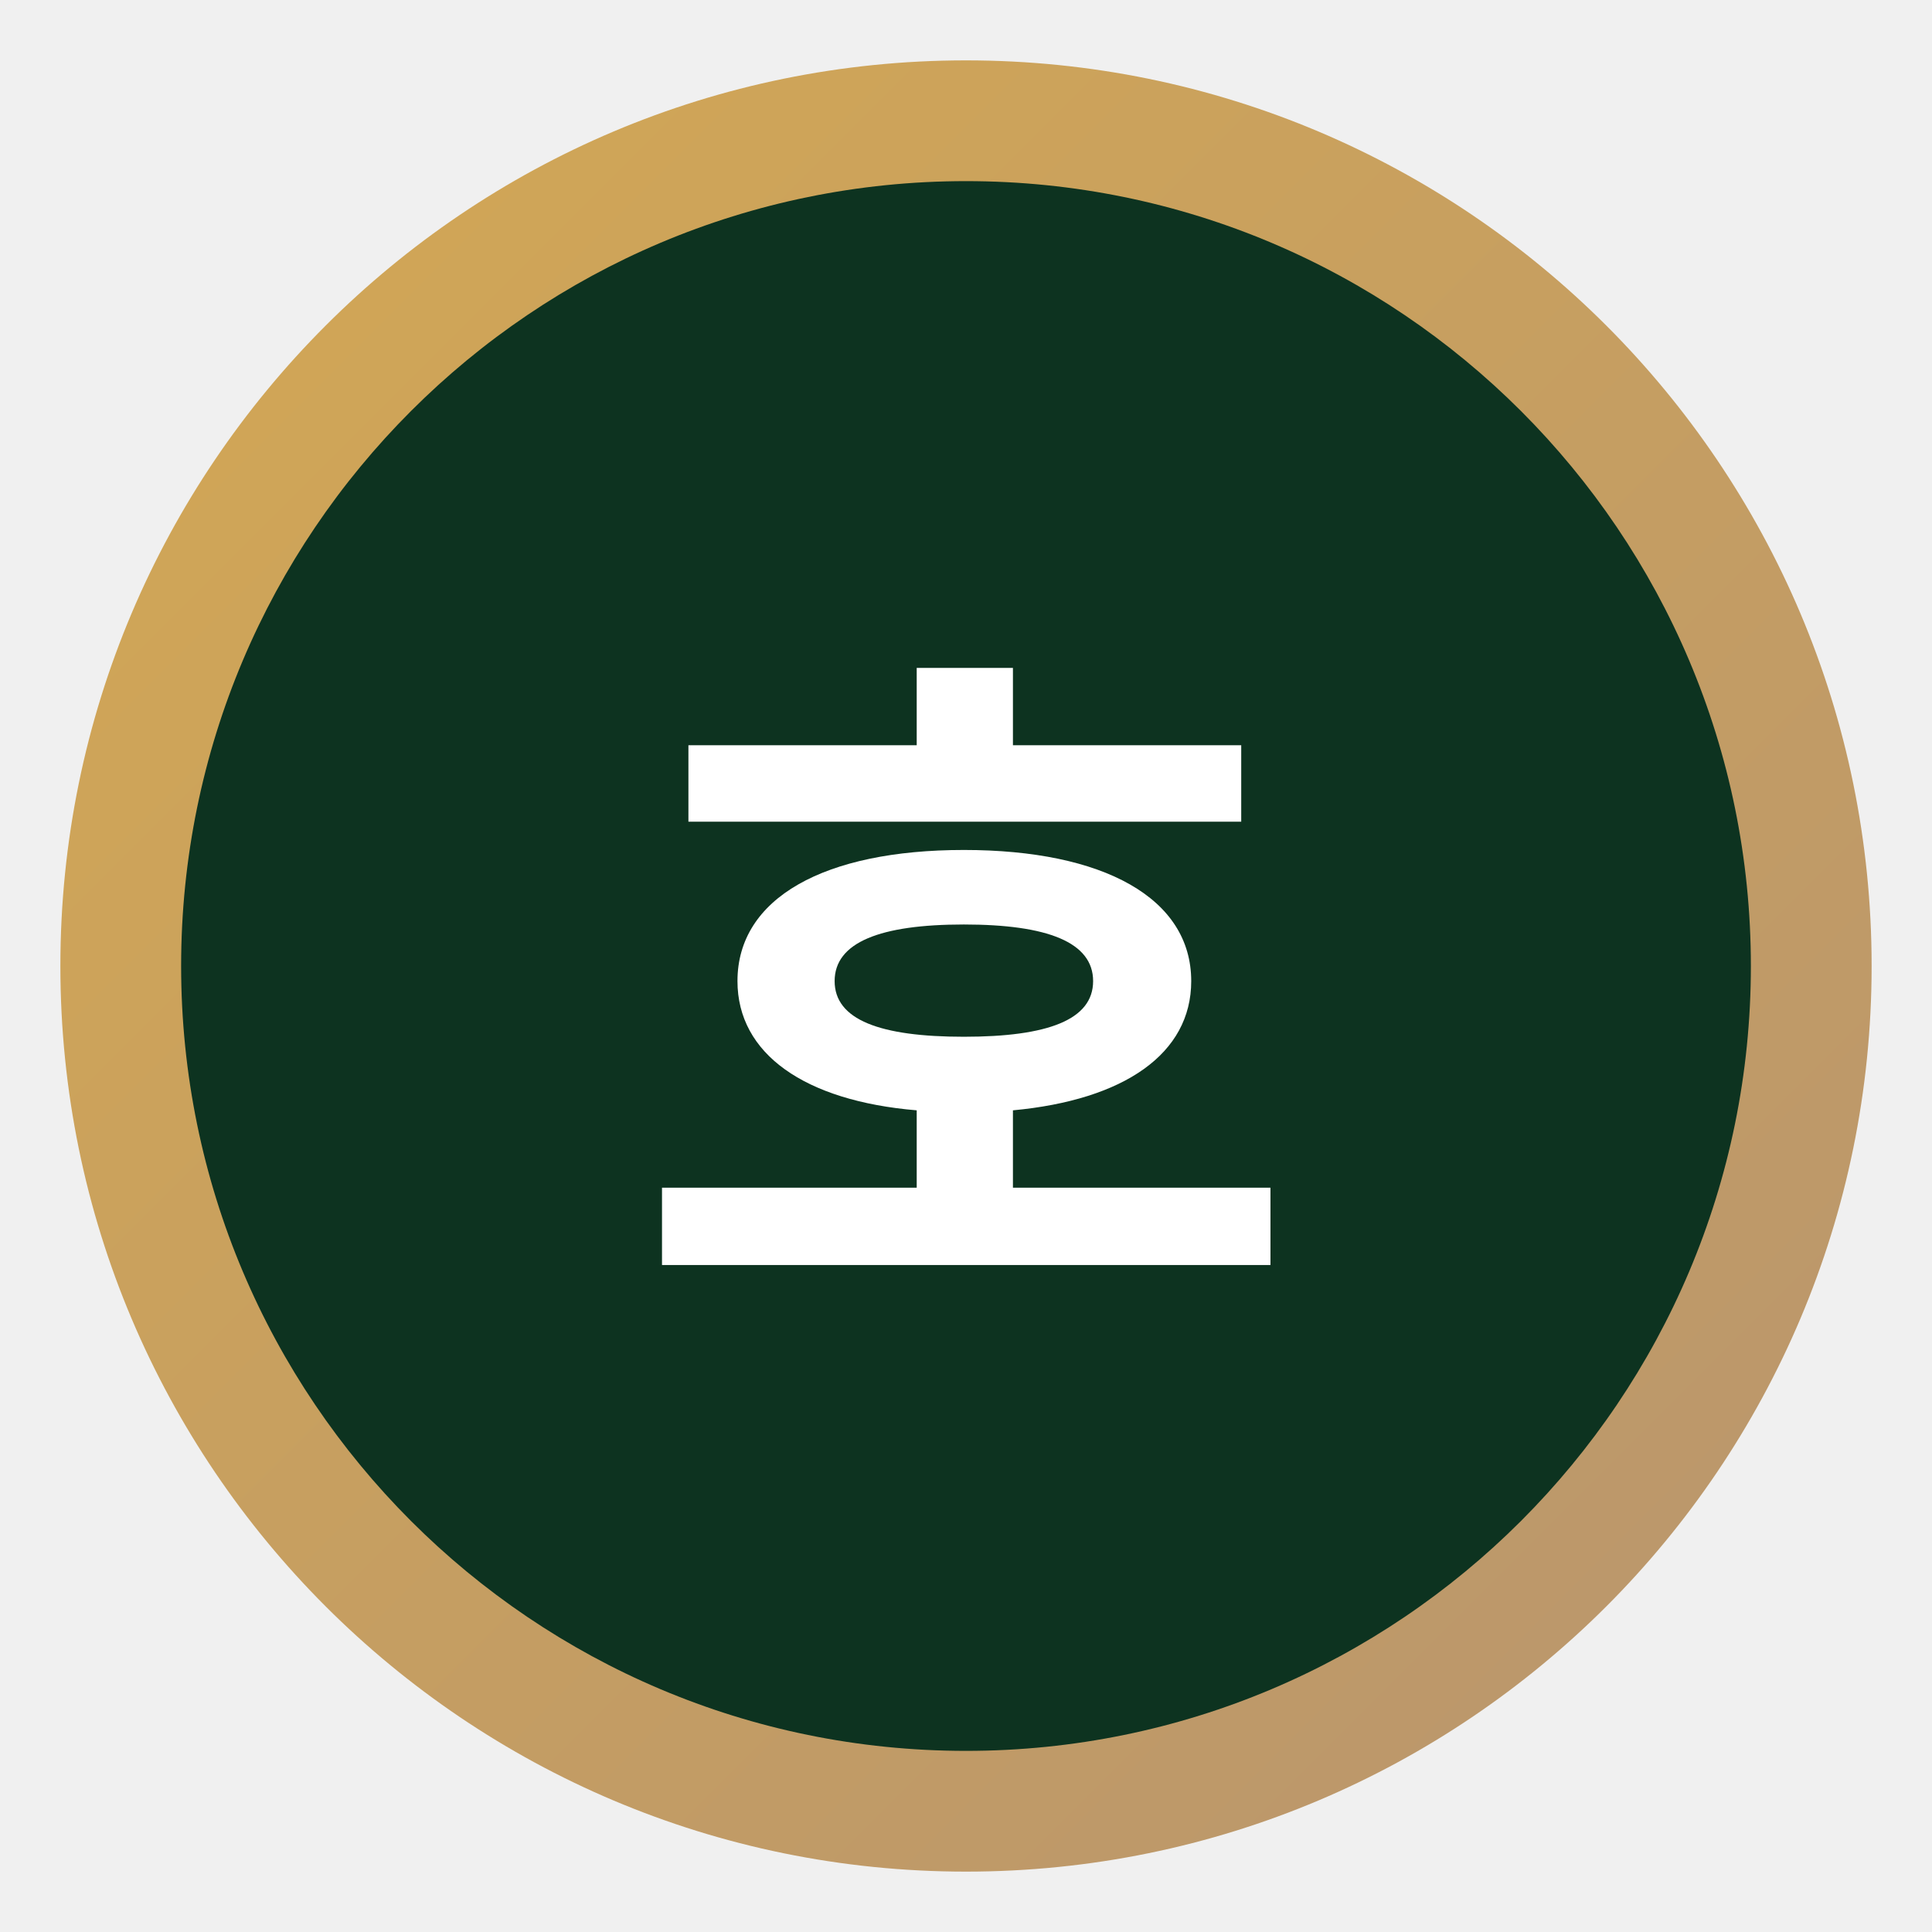
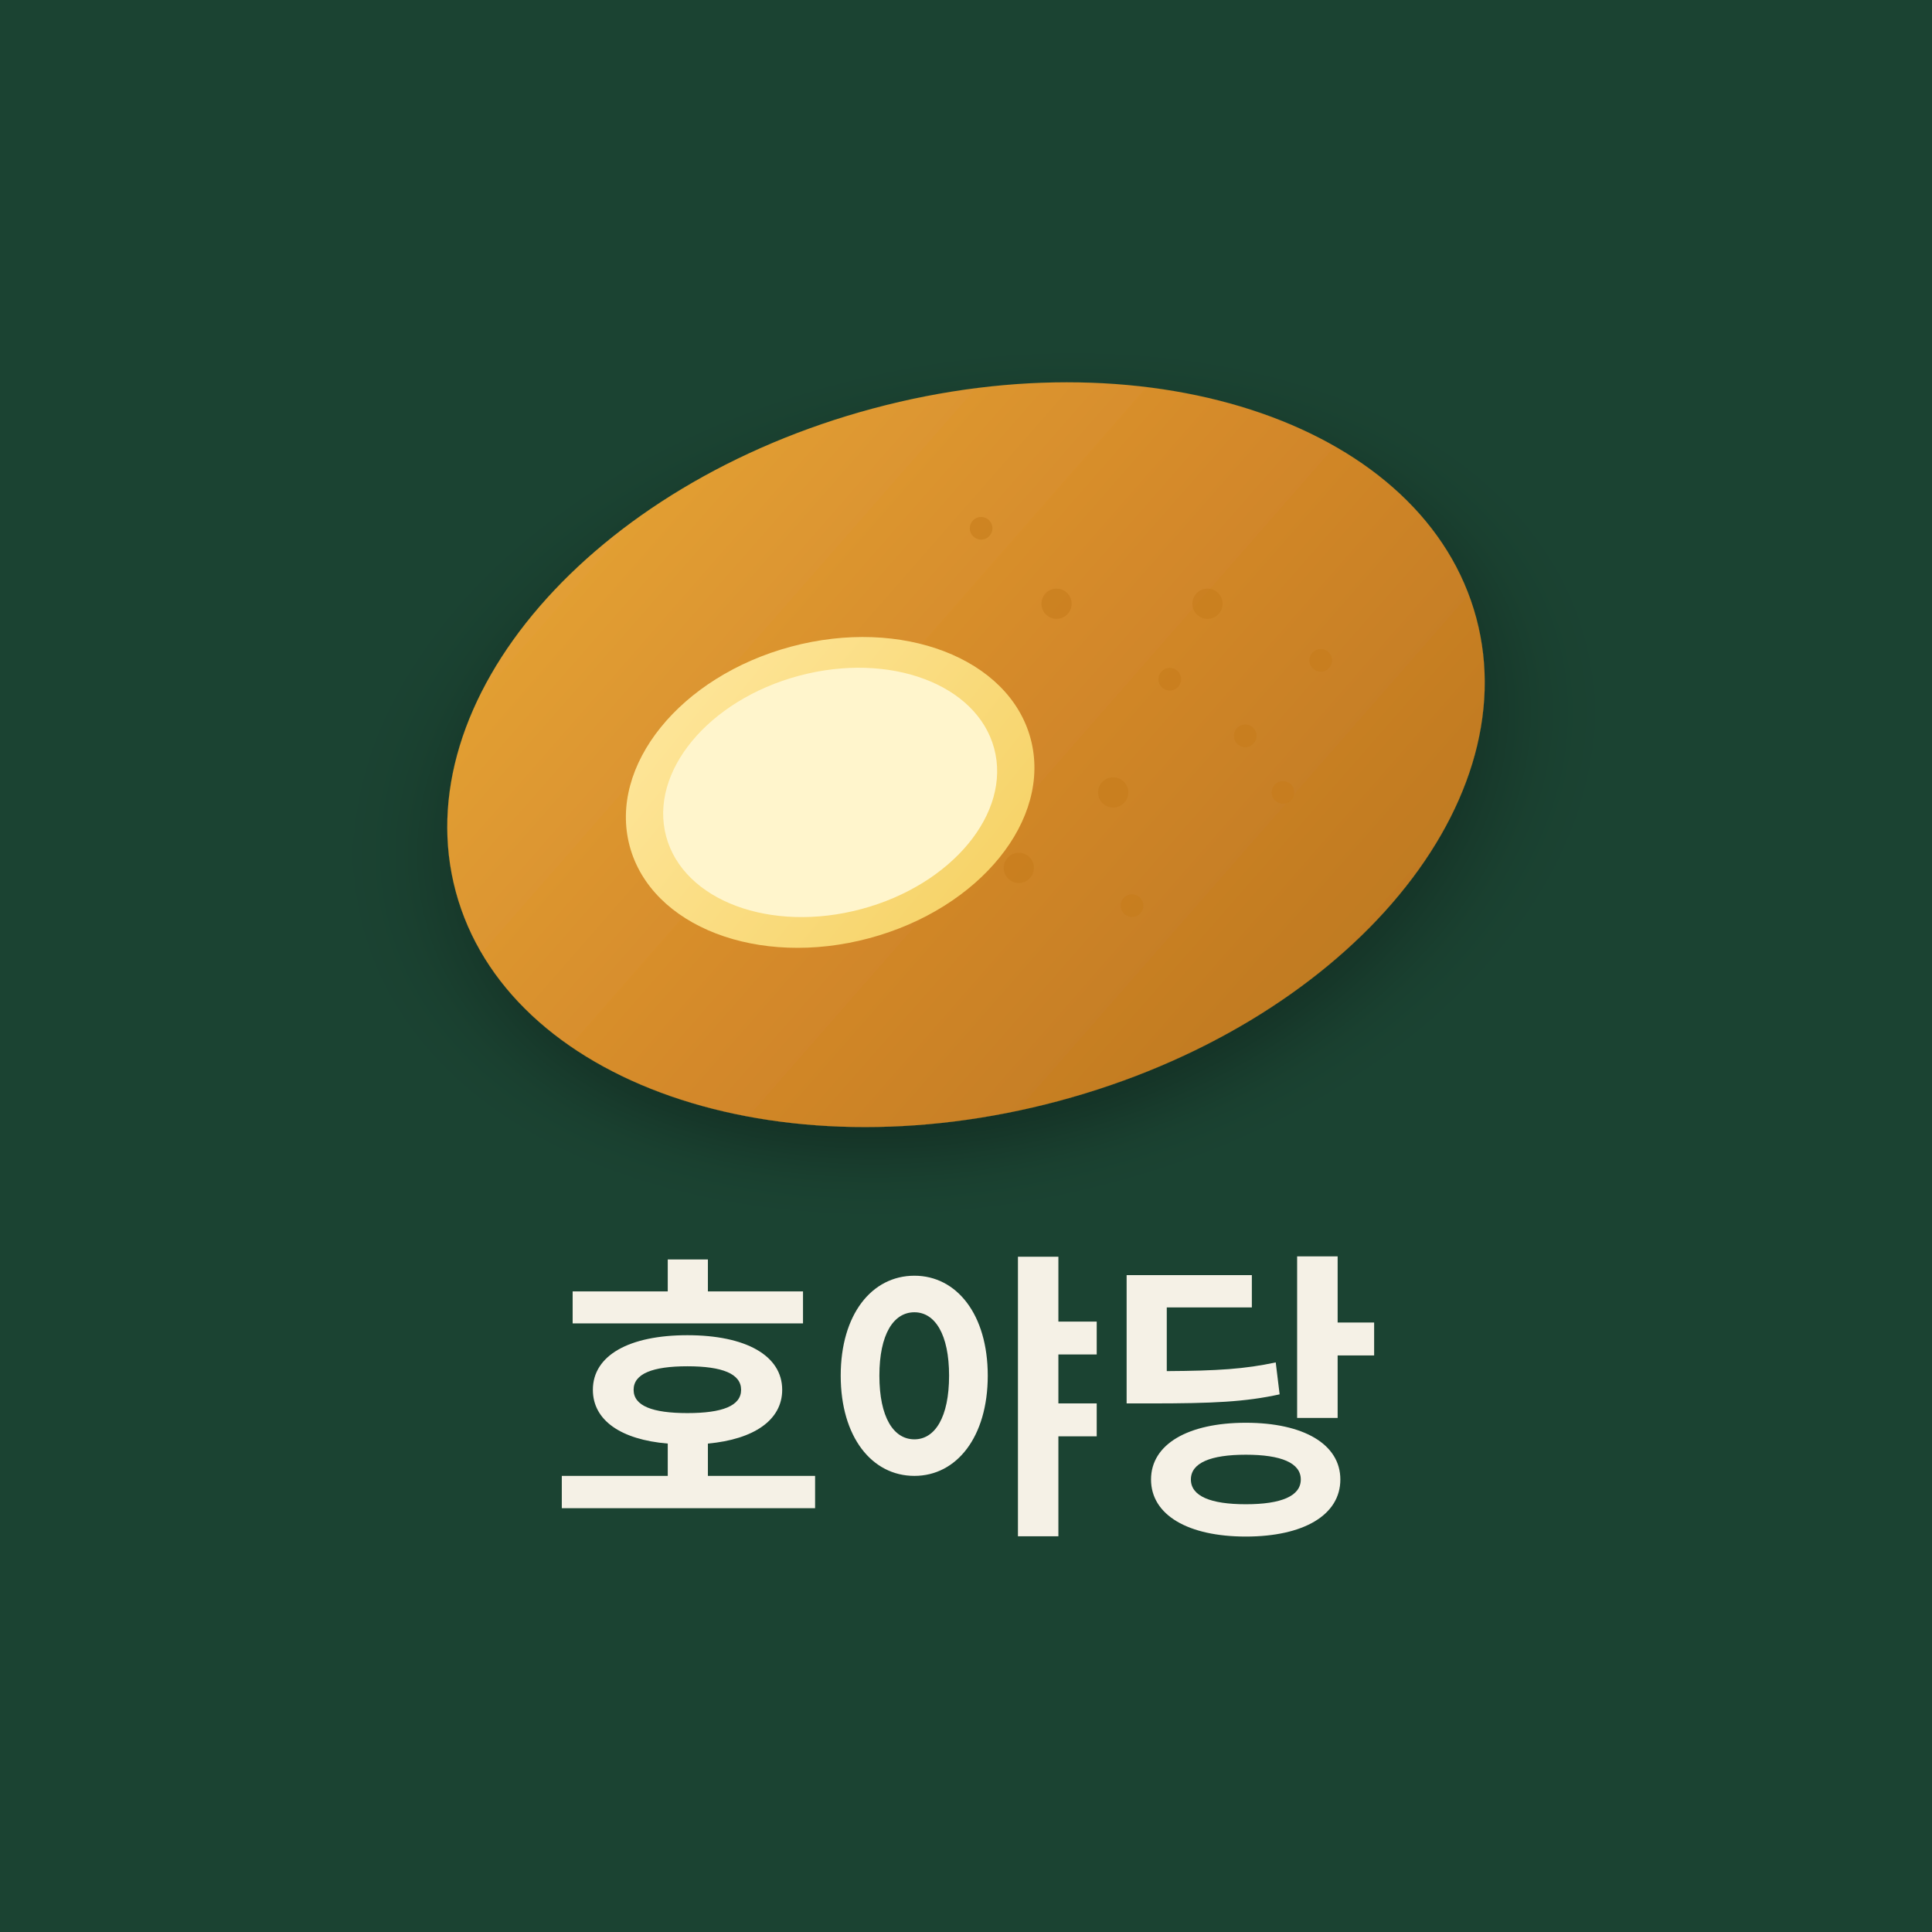
- <svg xmlns="http://www.w3.org/2000/svg" viewBox="0 0 32 32">
+ <svg xmlns="http://www.w3.org/2000/svg" viewBox="0 0 512 512">
  <defs>
-     <linearGradient id="gold" x1="0%" y1="0%" x2="100%" y2="100%">
-       <stop offset="0%" style="stop-color:#D4A853" />
-       <stop offset="100%" style="stop-color:#B8956F" />
+     <linearGradient id="crust" x1="0%" y1="0%" x2="100%" y2="100%">
+       <stop offset="0%" stop-color="#E8A838" />
+       <stop offset="50%" stop-color="#D4892A" />
+       <stop offset="100%" stop-color="#B8741E" />
    </linearGradient>
+     <linearGradient id="cream" x1="0%" y1="0%" x2="100%" y2="100%">
+       <stop offset="0%" stop-color="#FFE8A0" />
+       <stop offset="100%" stop-color="#F5D060" />
+     </linearGradient>
+     <filter id="shadow" x="-20%" y="-20%" width="140%" height="140%">
+       <feDropShadow dx="0" dy="8" stdDeviation="12" flood-color="#000" flood-opacity="0.3" />
+     </filter>
  </defs>
-   <circle cx="16" cy="16" r="15" fill="url(#gold)" />
-   <circle cx="16" cy="16" r="13" fill="#0D3320" />
-   <text x="16" y="21" font-family="sans-serif" font-size="12" font-weight="bold" fill="#FFFFFF" text-anchor="middle">호</text>
+   <rect width="512" height="512" fill="#1B4332" />
+   <ellipse cx="256" cy="200" rx="140" ry="95" fill="url(#crust)" filter="url(#shadow)" transform="rotate(-15 256 200)" />
+   <ellipse cx="220" cy="210" rx="55" ry="40" fill="url(#cream)" transform="rotate(-15 220 210)" />
+   <ellipse cx="220" cy="210" rx="45" ry="32" fill="#FFF5CC" transform="rotate(-15 220 210)" />
+   <g fill="#C67B1A" opacity="0.6">
+     <circle cx="280" cy="160" r="4" />
+     <circle cx="310" cy="180" r="3" />
+     <circle cx="295" cy="210" r="4" />
+     <circle cx="330" cy="195" r="3" />
+     <circle cx="260" cy="140" r="3" />
+     <circle cx="320" cy="160" r="4" />
+     <circle cx="340" cy="210" r="3" />
+     <circle cx="270" cy="230" r="4" />
+     <circle cx="300" cy="240" r="3" />
+     <circle cx="350" cy="175" r="3" />
+   </g>
+   <text x="256" y="400" font-family="'Noto Sans KR', sans-serif" font-size="80" font-weight="700" fill="#F5F1E6" text-anchor="middle">호야당</text>
</svg>
